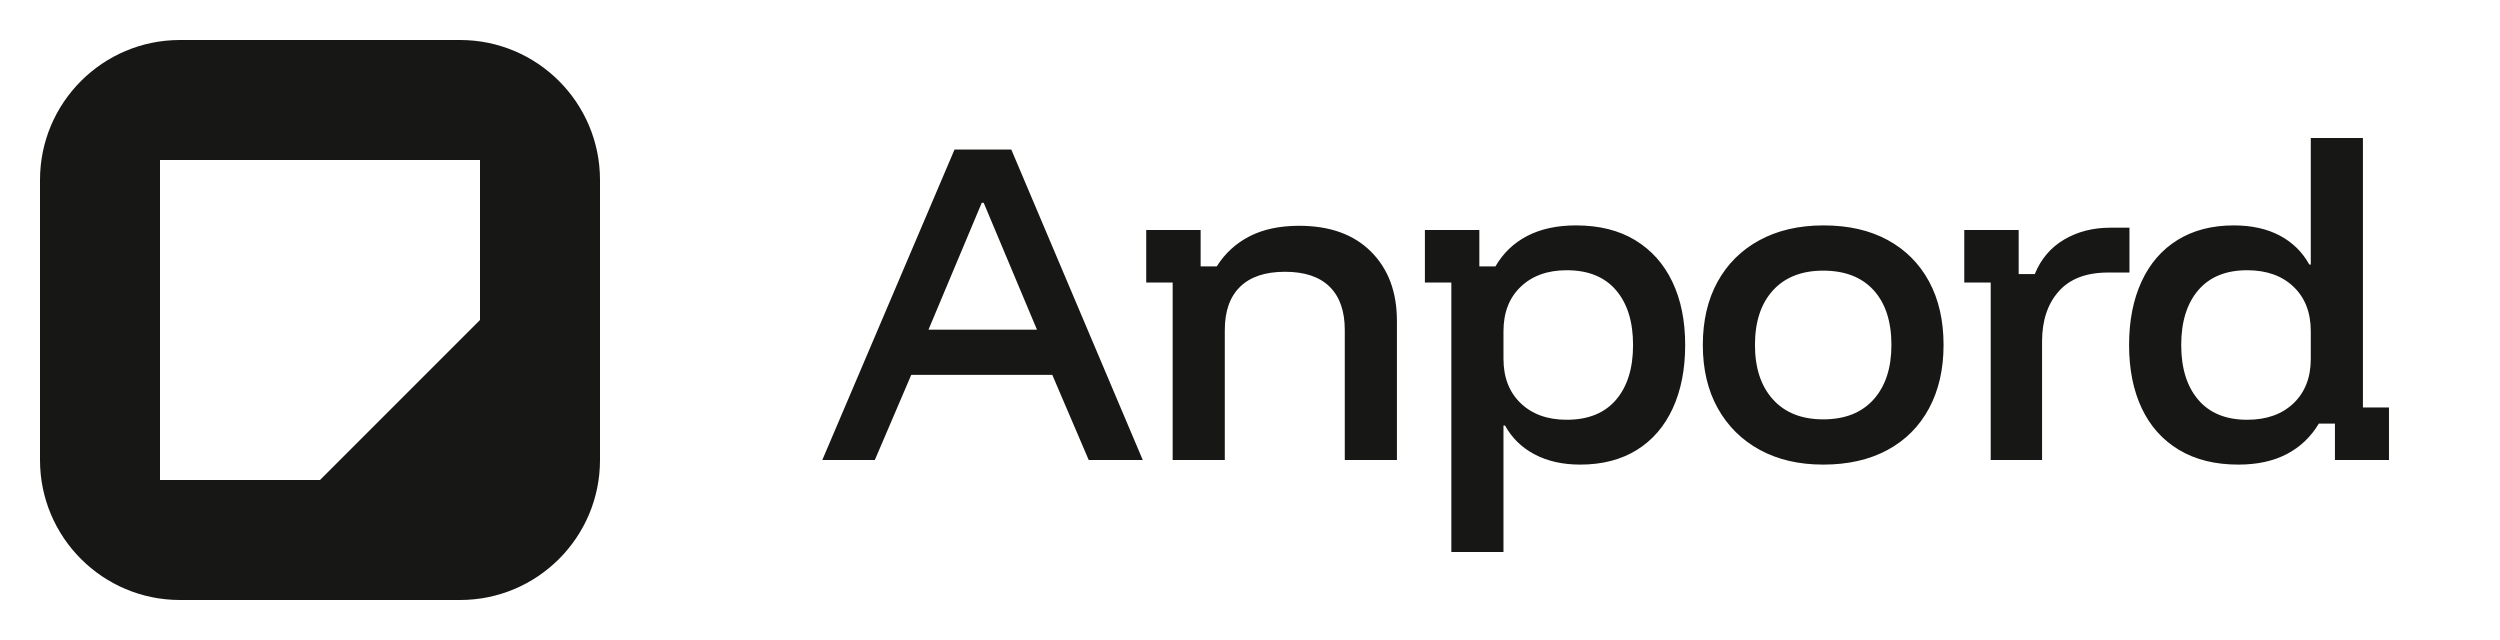
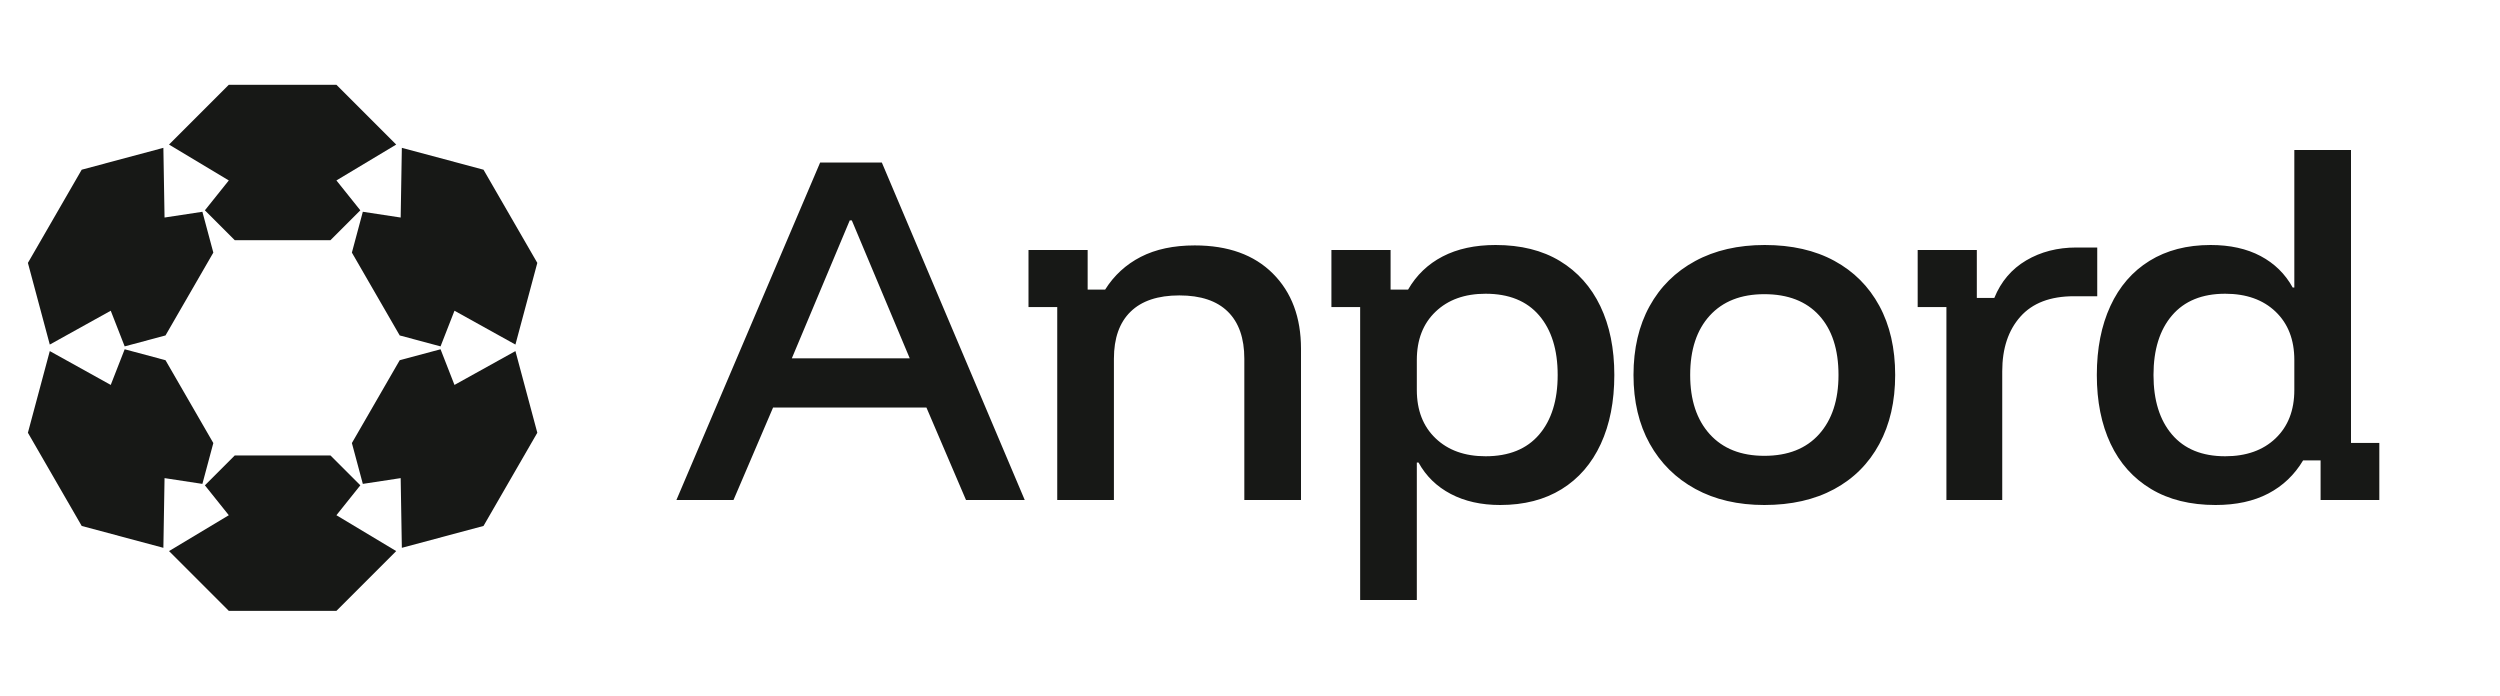
- <svg xmlns="http://www.w3.org/2000/svg" viewBox="0 0 125 32" fill="#171816">
-   <path fill-rule="evenodd" clip-rule="evenodd" d="M9 2H23A7 7 0 0 1 30 9V23A7 7 0 0 1 23 30H9A7 7 0 0 1 2 23V9A7 7 0 0 1 9 2ZM8 8H24V16L16 24H8Z" />
-   <path d="M43.741 23L41.115 23L47.727 7.475L50.564 7.475L57.138 23L54.436 23L52.615 18.745L45.562 18.745L43.741 23M49.088 10.139L46.424 16.483L51.848 16.483L49.184 10.139L49.088 10.139M61.240 23L58.633 23L58.633 14.126L57.311 14.126L57.311 11.500L60.032 11.500L60.032 13.321L60.837 13.321Q61.451 12.343 62.476 11.816Q63.502 11.289 64.958 11.289Q67.258 11.289 68.552 12.583Q69.846 13.877 69.846 16.043L69.846 23L67.239 23L67.239 16.502Q67.239 15.084 66.482 14.337Q65.725 13.589 64.249 13.589Q62.773 13.589 62.007 14.337Q61.240 15.084 61.240 16.502L61.240 23M75.174 27.600L72.567 27.600L72.567 14.126L71.245 14.126L71.245 11.500L73.967 11.500L73.967 13.321L74.772 13.321Q75.347 12.324 76.362 11.797Q77.378 11.270 78.797 11.270Q80.541 11.270 81.758 12.008Q82.975 12.746 83.617 14.087Q84.259 15.429 84.259 17.250Q84.259 19.071 83.636 20.422Q83.013 21.773 81.835 22.502Q80.656 23.230 79.008 23.230Q77.704 23.230 76.736 22.722Q75.768 22.214 75.251 21.275L75.174 21.275L75.174 27.600M78.337 20.988Q79.947 20.988 80.800 19.991Q81.653 18.994 81.653 17.250Q81.653 15.506 80.800 14.509Q79.947 13.512 78.337 13.512Q76.899 13.512 76.037 14.337Q75.174 15.161 75.174 16.560L75.174 17.940Q75.174 19.339 76.037 20.163Q76.899 20.988 78.337 20.988M91.159 23.230Q89.338 23.230 87.987 22.492Q86.636 21.754 85.888 20.413Q85.141 19.071 85.141 17.250Q85.141 15.429 85.879 14.087Q86.617 12.746 87.978 12.008Q89.338 11.270 91.178 11.270Q93.038 11.270 94.379 11.998Q95.721 12.727 96.449 14.068Q97.178 15.410 97.178 17.250Q97.178 19.071 96.449 20.422Q95.721 21.773 94.370 22.502Q93.018 23.230 91.159 23.230M91.159 20.968Q92.788 20.968 93.680 19.972Q94.571 18.975 94.571 17.250Q94.571 15.487 93.680 14.509Q92.788 13.532 91.159 13.532Q89.549 13.532 88.648 14.519Q87.748 15.506 87.748 17.250Q87.748 18.975 88.648 19.972Q89.549 20.968 91.159 20.968M102.103 23L99.535 23L99.535 14.126L98.213 14.126L98.213 11.500L100.934 11.500L100.934 13.704L101.739 13.704Q102.199 12.573 103.205 11.979Q104.212 11.385 105.515 11.385L106.473 11.385L106.473 13.627L105.400 13.627Q103.771 13.627 102.937 14.567Q102.103 15.506 102.103 17.078L102.103 23M111.917 23.230Q110.172 23.230 108.946 22.492Q107.719 21.754 107.087 20.413Q106.454 19.071 106.454 17.250Q106.454 15.429 107.077 14.078Q107.700 12.727 108.879 11.998Q110.058 11.270 111.687 11.270Q113.028 11.270 113.987 11.778Q114.945 12.286 115.463 13.225L115.539 13.225L115.539 6.900L118.146 6.900L118.146 20.374L119.449 20.374L119.449 23L116.747 23L116.747 21.179L115.942 21.179Q115.347 22.176 114.341 22.703Q113.335 23.230 111.917 23.230M112.358 20.988Q113.814 20.988 114.677 20.163Q115.539 19.339 115.539 17.940L115.539 16.560Q115.539 15.161 114.677 14.337Q113.814 13.512 112.358 13.512Q110.767 13.512 109.914 14.509Q109.061 15.506 109.061 17.250Q109.061 18.994 109.914 19.991Q110.767 20.988 112.358 20.988" />
+ <svg xmlns="http://www.w3.org/2000/svg" viewBox="0 0 115 32" fill="#171816">
+   <g transform="translate(13 16) scale(0.275)">
+     <path d="M-9-44H9L19-34L9-28L13-23L8-18H-8L-13-23L-9-28L-19-34Z" transform="rotate(0)" />
+     <path d="M-9-44H9L19-34L9-28L13-23L8-18H-8L-13-23L-9-28L-19-34Z" transform="rotate(60)" />
+     <path d="M-9-44H9L19-34L9-28L13-23L8-18H-8L-13-23L-9-28L-19-34Z" transform="rotate(120)" />
+     <path d="M-9-44H9L19-34L9-28L13-23L8-18H-8L-13-23L-9-28L-19-34Z" transform="rotate(180)" />
+     <path d="M-9-44H9L19-34L9-28L13-23L8-18H-8L-13-23L-9-28L-19-34Z" transform="rotate(240)" />
+     <path d="M-9-44H9L19-34L9-28L13-23L8-18H-8L-13-23L-9-28L-19-34Z" transform="rotate(300)" />
+   </g>
+   <path transform="translate(-10 0)" d="M43.741 23L41.115 23L47.727 7.475L50.564 7.475L57.138 23L54.436 23L52.615 18.745L45.562 18.745L43.741 23M49.088 10.139L46.424 16.483L51.848 16.483L49.184 10.139L49.088 10.139M61.240 23L58.633 23L58.633 14.126L57.311 14.126L57.311 11.500L60.032 11.500L60.032 13.321L60.837 13.321Q61.451 12.343 62.476 11.816Q63.502 11.289 64.958 11.289Q67.258 11.289 68.552 12.583Q69.846 13.877 69.846 16.043L69.846 23L67.239 23L67.239 16.502Q67.239 15.084 66.482 14.337Q65.725 13.589 64.249 13.589Q62.773 13.589 62.007 14.337Q61.240 15.084 61.240 16.502L61.240 23M75.174 27.600L72.567 27.600L72.567 14.126L71.245 14.126L71.245 11.500L73.967 11.500L73.967 13.321L74.772 13.321Q75.347 12.324 76.362 11.797Q77.378 11.270 78.797 11.270Q80.541 11.270 81.758 12.008Q82.975 12.746 83.617 14.087Q84.259 15.429 84.259 17.250Q84.259 19.071 83.636 20.422Q83.013 21.773 81.835 22.502Q80.656 23.230 79.008 23.230Q77.704 23.230 76.736 22.722Q75.768 22.214 75.251 21.275L75.174 21.275L75.174 27.600M78.337 20.988Q79.947 20.988 80.800 19.991Q81.653 18.994 81.653 17.250Q81.653 15.506 80.800 14.509Q79.947 13.512 78.337 13.512Q76.899 13.512 76.037 14.337Q75.174 15.161 75.174 16.560L75.174 17.940Q75.174 19.339 76.037 20.163Q76.899 20.988 78.337 20.988M91.159 23.230Q89.338 23.230 87.987 22.492Q86.636 21.754 85.888 20.413Q85.141 19.071 85.141 17.250Q85.141 15.429 85.879 14.087Q86.617 12.746 87.978 12.008Q89.338 11.270 91.178 11.270Q93.038 11.270 94.379 11.998Q95.721 12.727 96.449 14.068Q97.178 15.410 97.178 17.250Q97.178 19.071 96.449 20.422Q95.721 21.773 94.370 22.502Q93.018 23.230 91.159 23.230M91.159 20.968Q92.788 20.968 93.680 19.972Q94.571 18.975 94.571 17.250Q94.571 15.487 93.680 14.509Q92.788 13.532 91.159 13.532Q89.549 13.532 88.648 14.519Q87.748 15.506 87.748 17.250Q87.748 18.975 88.648 19.972Q89.549 20.968 91.159 20.968M102.103 23L99.535 23L99.535 14.126L98.213 14.126L98.213 11.500L100.934 11.500L100.934 13.704L101.739 13.704Q102.199 12.573 103.205 11.979Q104.212 11.385 105.515 11.385L106.473 11.385L106.473 13.627L105.400 13.627Q103.771 13.627 102.937 14.567Q102.103 15.506 102.103 17.078L102.103 23M111.917 23.230Q110.172 23.230 108.946 22.492Q107.719 21.754 107.087 20.413Q106.454 19.071 106.454 17.250Q106.454 15.429 107.077 14.078Q107.700 12.727 108.879 11.998Q110.058 11.270 111.687 11.270Q113.028 11.270 113.987 11.778Q114.945 12.286 115.463 13.225L115.539 13.225L115.539 6.900L118.146 6.900L118.146 20.374L119.449 20.374L119.449 23L116.747 23L116.747 21.179L115.942 21.179Q115.347 22.176 114.341 22.703Q113.335 23.230 111.917 23.230M112.358 20.988Q113.814 20.988 114.677 20.163Q115.539 19.339 115.539 17.940L115.539 16.560Q115.539 15.161 114.677 14.337Q113.814 13.512 112.358 13.512Q110.767 13.512 109.914 14.509Q109.061 15.506 109.061 17.250Q109.061 18.994 109.914 19.991Q110.767 20.988 112.358 20.988" />
</svg>
